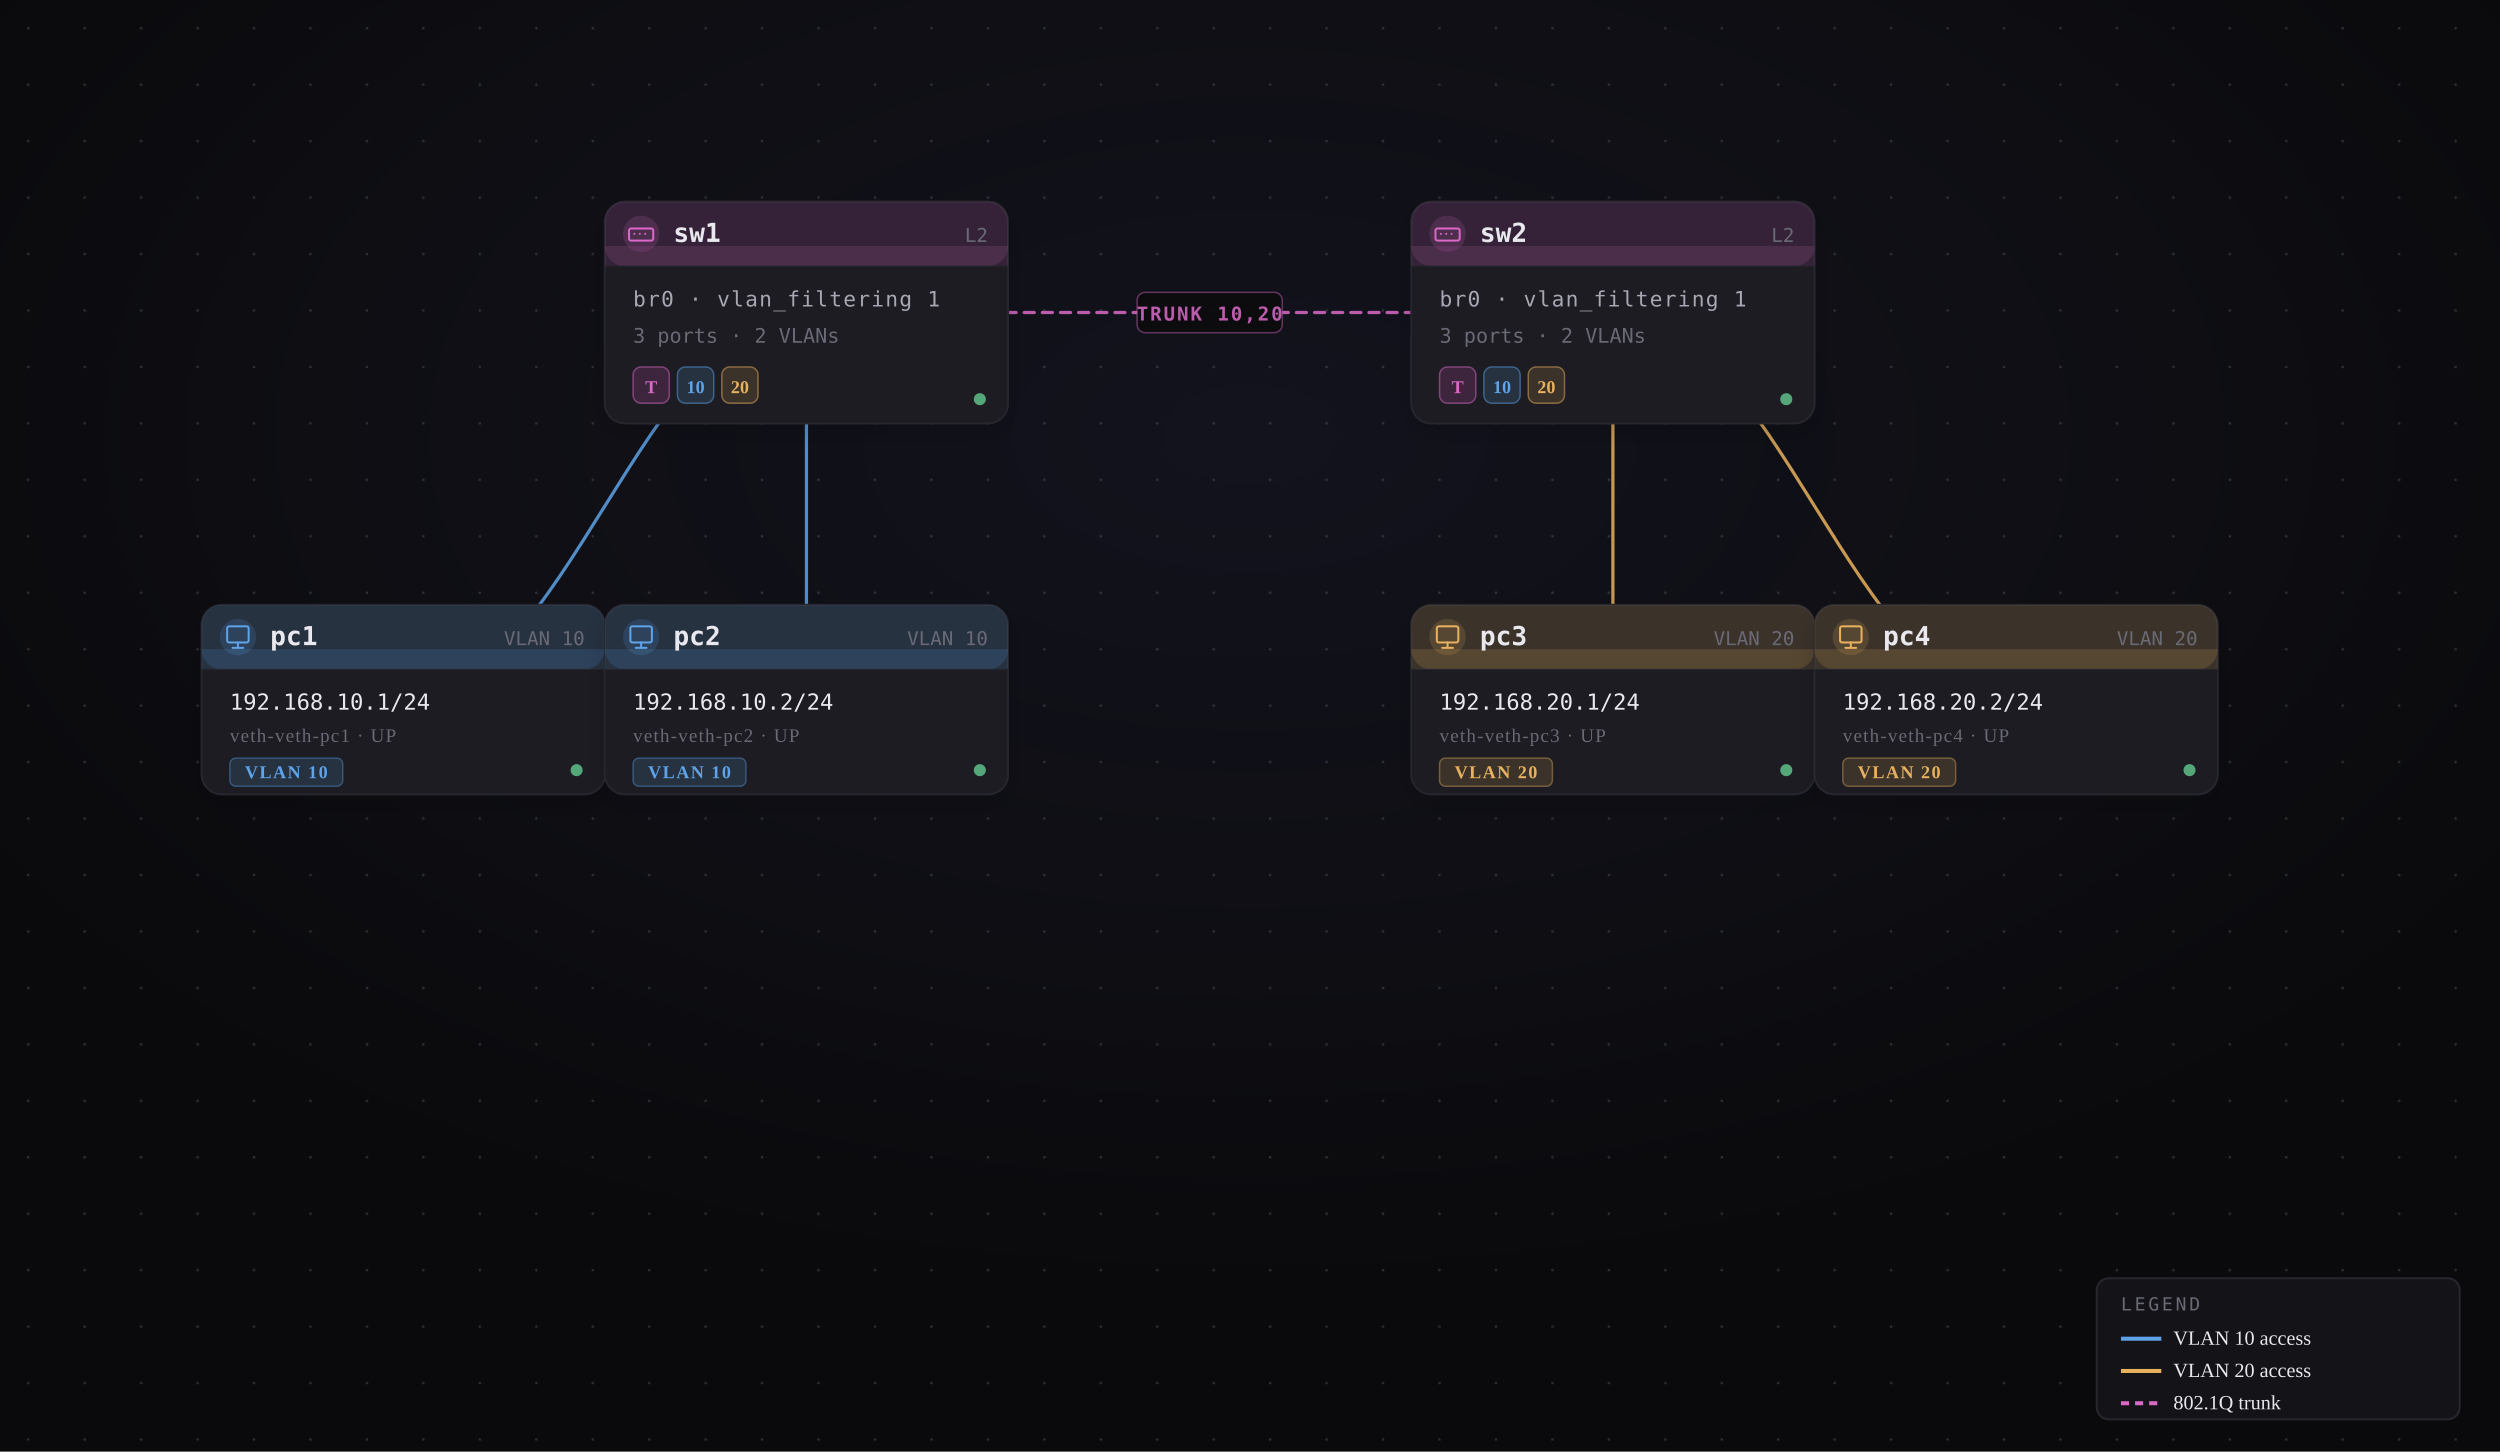
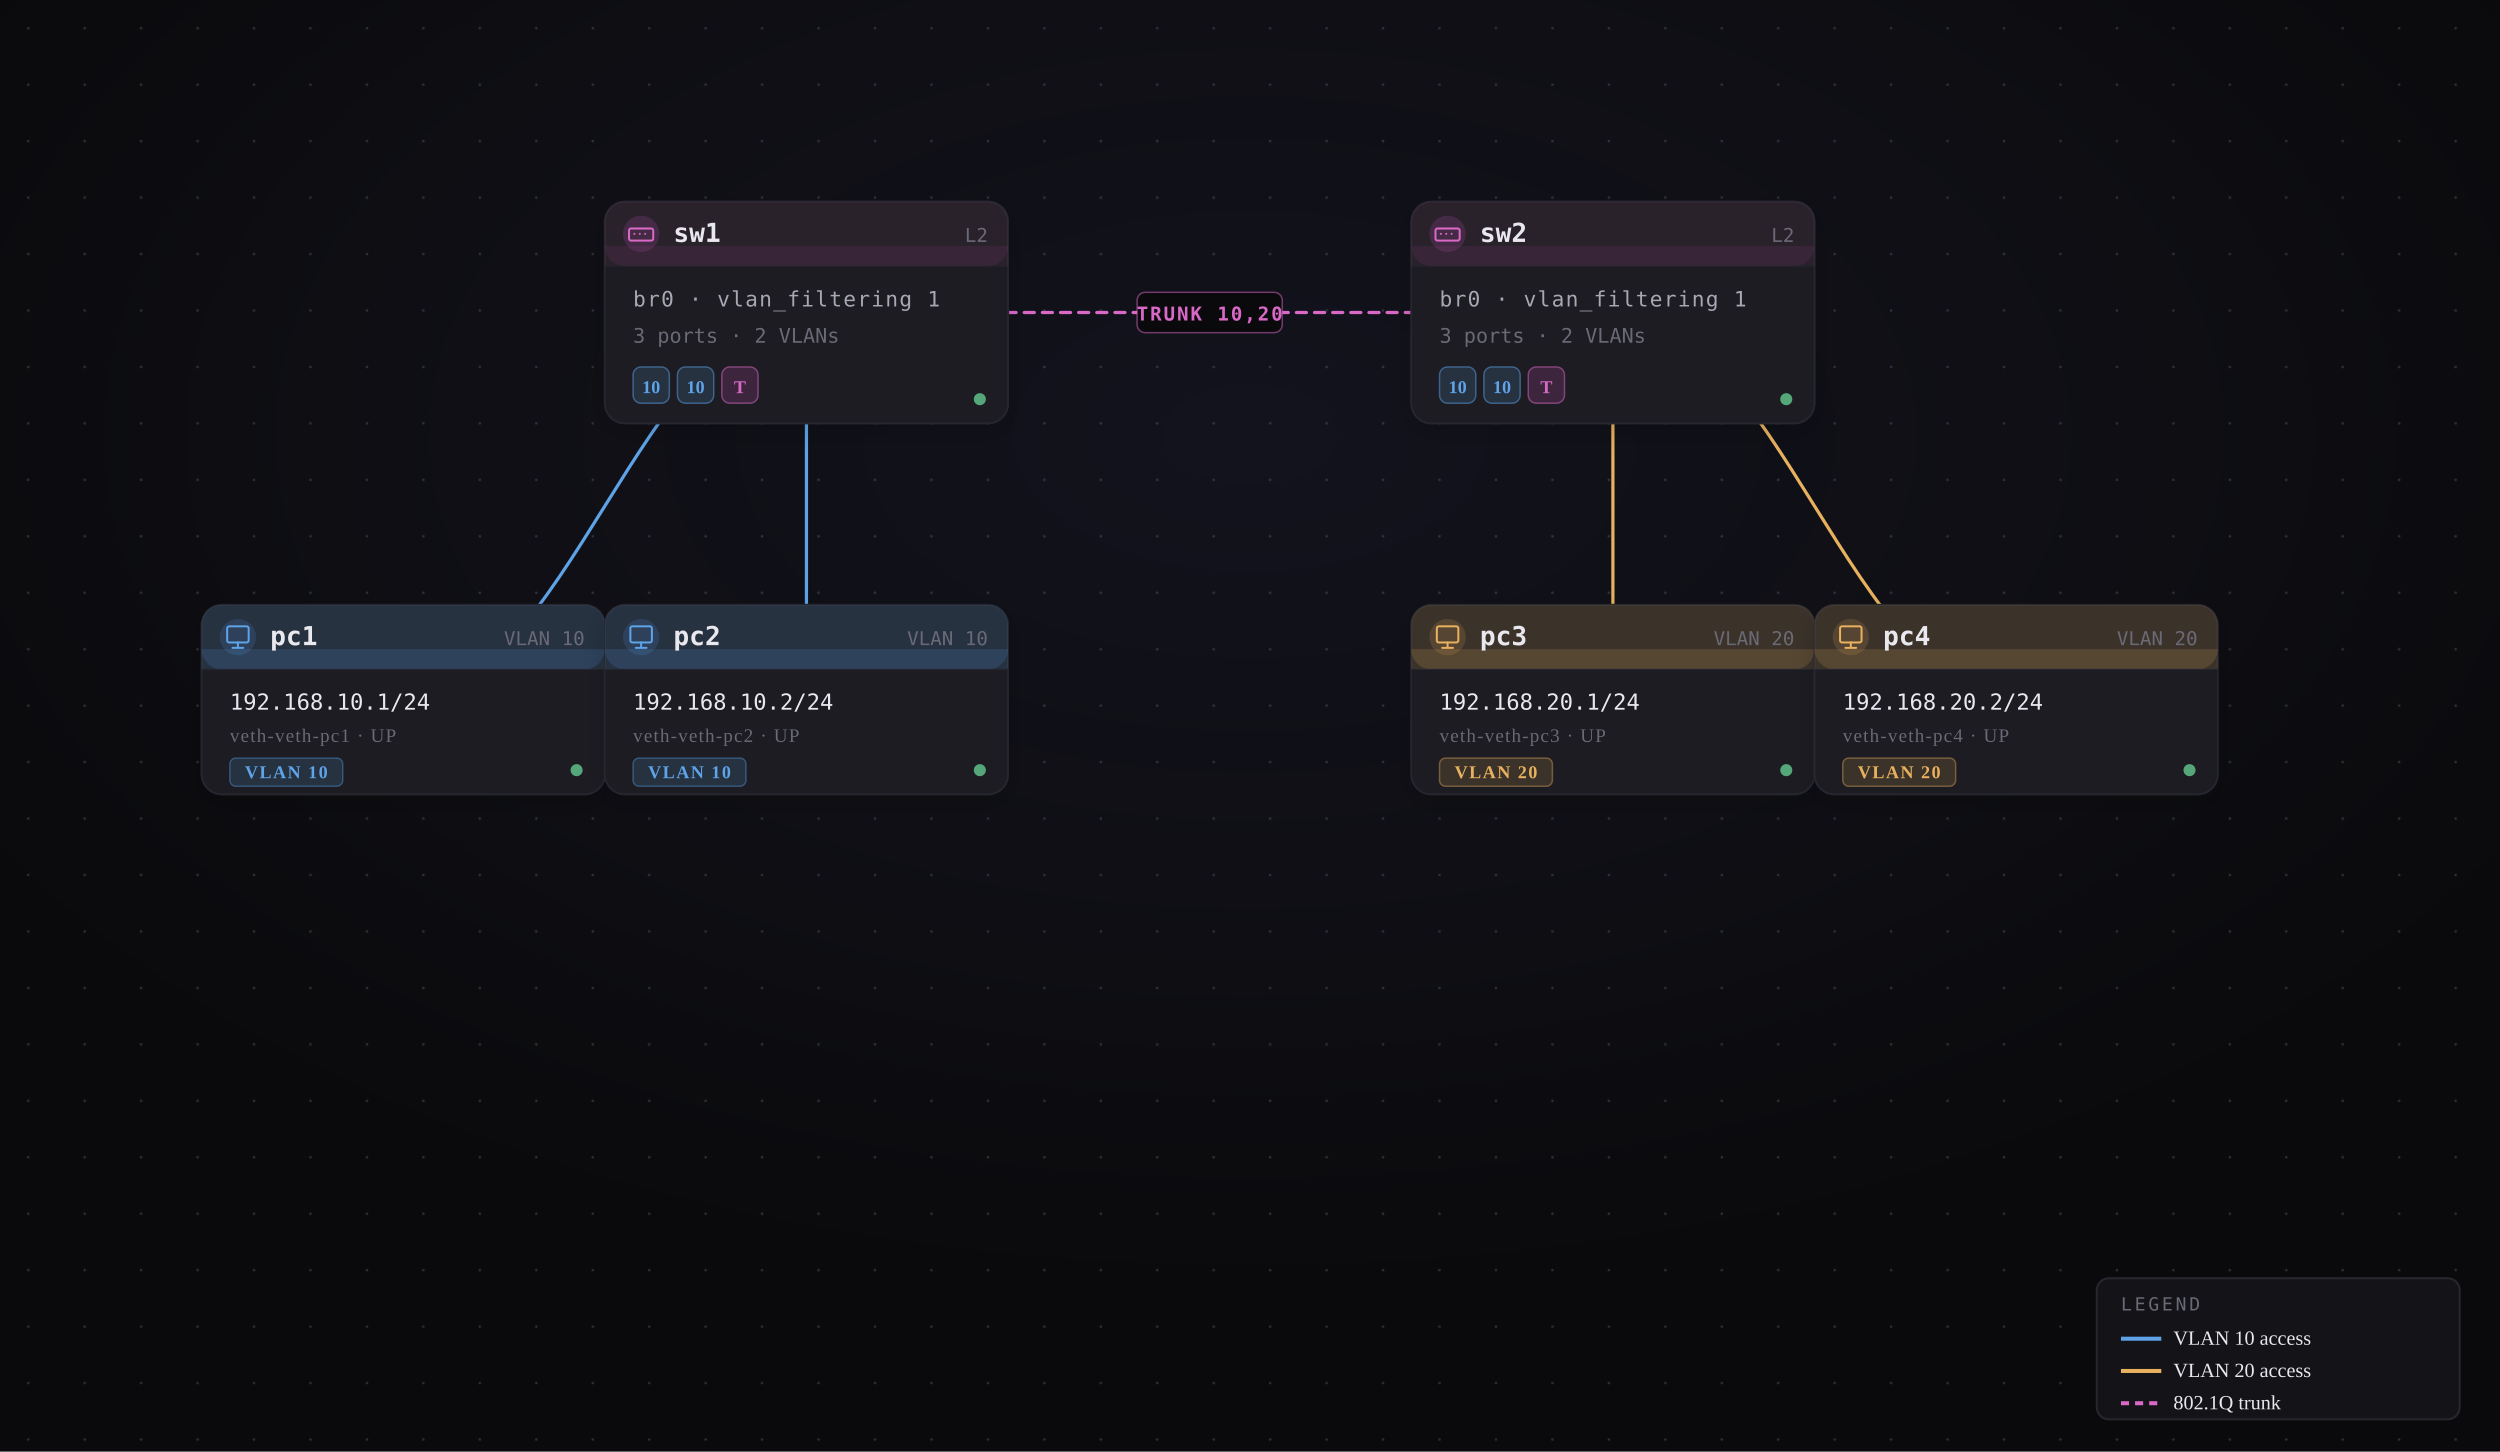
<svg viewBox="0 0 1240 720" preserveAspectRatio="xMidYMid meet" width="100%" height="100%" style="display: block; cursor: grab; user-select: none;">
  <defs>
    <pattern id="dot-grid" width="28" height="28" patternUnits="userSpaceOnUse">
      <circle cx="14" cy="14" r="0.7" fill="#44444d" opacity="0.55" />
    </pattern>
    <radialGradient id="canvas-spot" cx="50%" cy="30%" r="60%">
      <stop offset="0%" stop-color="#7b7ee8" stop-opacity="0.08" />
      <stop offset="100%" stop-color="#7b7ee8" stop-opacity="0" />
    </radialGradient>
    <filter id="node-shadow" x="-20%" y="-20%" width="140%" height="140%">
      <feGaussianBlur in="SourceAlpha" stdDeviation="8" />
      <feOffset dy="4" />
      <feComponentTransfer>
        <feFuncA type="linear" slope="0.5" />
      </feComponentTransfer>
      <feMerge>
        <feMergeNode />
        <feMergeNode in="SourceGraphic" />
      </feMerge>
    </filter>
  </defs>
  <rect width="1240" height="720" fill="#0a0a0c" />
  <rect width="1240" height="720" fill="url(#dot-grid)" />
  <rect width="1240" height="720" fill="url(#canvas-spot)" />
  <g transform="translate(0, 0) scale(1)">
-     <g opacity="0.85" style="transition: opacity 0.15s;">
-       <path d="M 400,155 C 320,155 280,347 200,347" fill="none" stroke="#5ea3e8" stroke-width="1.6" stroke-linecap="round" />
-       <circle cx="400" cy="155" r="3" fill="#5ea3e8" />
-       <circle cx="200" cy="347" r="3" fill="#5ea3e8" />
-     </g>
-     <g opacity="0.85" style="transition: opacity 0.15s;">
-       <path d="M 400,155 C 400,241.4 400,260.6 400,347" fill="none" stroke="#5ea3e8" stroke-width="1.6" stroke-linecap="round" />
-       <circle cx="400" cy="155" r="3" fill="#5ea3e8" />
-       <circle cx="400" cy="347" r="3" fill="#5ea3e8" />
-     </g>
-     <g opacity="0.85" style="transition: opacity 0.15s;">
-       <path d="M 400,155 C 560,155 640,155 800,155" fill="none" stroke="#d968c7" stroke-width="1.6" stroke-dasharray="5 4" stroke-linecap="round" />
-       <circle cx="400" cy="155" r="3" fill="#d968c7" />
-       <circle cx="800" cy="155" r="3" fill="#d968c7" />
-       <g transform="translate(600, 155)">
-         <rect x="-36" y="-10" width="72" height="20" rx="4" fill="#0a0a0c" stroke="#d968c7" stroke-width="0.75" stroke-opacity="0.5" />
-         <text x="0" y="4" text-anchor="middle" fill="#d968c7" font-size="9.5" font-weight="600" font-family="&quot;JetBrains Mono&quot;, &quot;SF Mono&quot;, ui-monospace, Menlo, monospace" letter-spacing="0.1em">TRUNK 10,20</text>
-       </g>
-     </g>
-     <g opacity="0.85" style="transition: opacity 0.15s;">
-       <path d="M 800,155 C 800,241.4 800,260.6 800,347" fill="none" stroke="#e8b15e" stroke-width="1.6" stroke-linecap="round" />
-       <circle cx="800" cy="155" r="3" fill="#e8b15e" />
-       <circle cx="800" cy="347" r="3" fill="#e8b15e" />
-     </g>
-     <g opacity="0.85" style="transition: opacity 0.15s;">
-       <path d="M 800,155 C 880,155 920,347 1000,347" fill="none" stroke="#e8b15e" stroke-width="1.6" stroke-linecap="round" />
-       <circle cx="800" cy="155" r="3" fill="#e8b15e" />
-       <circle cx="1000" cy="347" r="3" fill="#e8b15e" />
+     <g opacity="1" style="transition: opacity 0.15s;">
+       <g>
+         <path d="M 400,155 C 320,155 280,347 200,347" fill="none" stroke="#5ea3e8" stroke-width="1.6" stroke-linecap="round" />
+         <circle cx="400" cy="155" r="3" fill="#5ea3e8" />
+         <circle cx="200" cy="347" r="3" fill="#5ea3e8" />
+       </g>
+     </g>
+     <g opacity="1" style="transition: opacity 0.15s;">
+       <g>
+         <path d="M 400,155 C 400,241.4 400,260.6 400,347" fill="none" stroke="#5ea3e8" stroke-width="1.6" stroke-linecap="round" />
+         <circle cx="400" cy="155" r="3" fill="#5ea3e8" />
+         <circle cx="400" cy="347" r="3" fill="#5ea3e8" />
+       </g>
+     </g>
+     <g opacity="1" style="transition: opacity 0.15s;">
+       <g>
+         <path d="M 400,155 C 560,155 640,155 800,155" fill="none" stroke="#d968c7" stroke-width="1.6" stroke-dasharray="5 4" stroke-linecap="round" />
+         <circle cx="400" cy="155" r="3" fill="#d968c7" />
+         <circle cx="800" cy="155" r="3" fill="#d968c7" />
+         <g transform="translate(600, 155)">
+           <rect x="-36" y="-10" width="72" height="20" rx="4" fill="#0a0a0c" stroke="#d968c7" stroke-width="0.75" stroke-opacity="0.5" />
+           <text x="0" y="4" text-anchor="middle" fill="#d968c7" font-size="9.5" font-weight="600" font-family="&quot;JetBrains Mono&quot;, &quot;SF Mono&quot;, ui-monospace, Menlo, monospace" letter-spacing="0.1em">TRUNK 10,20</text>
+         </g>
+       </g>
+     </g>
+     <g opacity="1" style="transition: opacity 0.15s;">
+       <g>
+         <path d="M 800,155 C 800,241.4 800,260.6 800,347" fill="none" stroke="#e8b15e" stroke-width="1.6" stroke-linecap="round" />
+         <circle cx="800" cy="155" r="3" fill="#e8b15e" />
+         <circle cx="800" cy="347" r="3" fill="#e8b15e" />
+       </g>
+     </g>
+     <g opacity="1" style="transition: opacity 0.15s;">
+       <g>
+         <path d="M 800,155 C 880,155 920,347 1000,347" fill="none" stroke="#e8b15e" stroke-width="1.6" stroke-linecap="round" />
+         <circle cx="800" cy="155" r="3" fill="#e8b15e" />
+         <circle cx="1000" cy="347" r="3" fill="#e8b15e" />
+       </g>
    </g>
    <g data-node="ch01-ns-sw1" transform="translate(300, 100)" opacity="1" style="cursor: pointer; transition: opacity 0.15s; filter: drop-shadow(rgba(0, 0, 0, 0.15) 0px 4px 6px);">
      <rect x="0" y="0" width="200" height="110" rx="10" fill="#1a1a20" stroke="#26262e" stroke-width="1" />
-       <rect x="0" y="0" width="200" height="32" rx="10" fill="rgba(217,104,199,0.14)" />
-       <rect x="0" y="22" width="200" height="10" fill="rgba(217,104,199,0.14)" />
-       <line x1="0" y1="32" x2="200" y2="32" stroke="#26262e" stroke-width="0.5" />
-       <circle cx="18" cy="16" r="9" fill="#d968c7" fill-opacity="0.16" />
+       <rect x="0" y="0" width="200" height="32" rx="10" fill="rgba(217,104,199,0.08)" />
+       <rect x="0" y="22" width="200" height="10" fill="rgba(217,104,199,0.08)" />
+       <line x1="0" y1="32" x2="200" y2="32" stroke="#26262e" stroke-width="0.5" />
+       <circle cx="18" cy="16" r="9" fill="#d968c728" />
      <g transform="translate(10, 8)">
        <svg width="16" height="16" viewBox="0 0 24 24" fill="none" stroke="#d968c7" stroke-width="1.5" stroke-linecap="round" stroke-linejoin="round" style="flex-shrink: 0;">
          <rect x="3" y="8" width="18" height="9" rx="1.5" />
          <path d="M7 12h.01M11 12h.01M15 12h.01" />
        </svg>
      </g>
      <text x="34" y="20" fill="#e8e8ee" font-size="13" font-weight="600" font-family="&quot;JetBrains Mono&quot;, &quot;SF Mono&quot;, ui-monospace, Menlo, monospace">sw1</text>
      <text x="190" y="20" text-anchor="end" font-size="9.5" fill="#6a6a76" font-family="&quot;JetBrains Mono&quot;, &quot;SF Mono&quot;, ui-monospace, Menlo, monospace">L2</text>
      <circle cx="186" cy="98" r="3" fill="#5ec08a" opacity="0.85" />
      <text x="14" y="52" fill="#a8a8b4" font-size="10.5" font-family="&quot;JetBrains Mono&quot;, &quot;SF Mono&quot;, ui-monospace, Menlo, monospace" letter-spacing="0.06em">br0 · vlan_filtering 1</text>
      <text x="14" y="70" fill="#6a6a76" font-size="10" font-family="&quot;JetBrains Mono&quot;, &quot;SF Mono&quot;, ui-monospace, Menlo, monospace">3 ports · 2 VLANs</text>
      <g transform="translate(14, 82)">
        <g transform="translate(0, 0)">
+           <rect width="18" height="18" rx="4" fill="rgba(94,163,232,0.16)" stroke="#5ea3e8" stroke-width="0.75" stroke-opacity="0.5" />
+           <text x="9" y="13" text-anchor="middle" font-size="9" font-weight="600" fill="#5ea3e8">10</text>
+         </g>
+         <g transform="translate(22, 0)">
+           <rect width="18" height="18" rx="4" fill="rgba(94,163,232,0.16)" stroke="#5ea3e8" stroke-width="0.75" stroke-opacity="0.5" />
+           <text x="9" y="13" text-anchor="middle" font-size="9" font-weight="600" fill="#5ea3e8">10</text>
+         </g>
+         <g transform="translate(44, 0)">
          <rect width="18" height="18" rx="4" fill="rgba(217,104,199,0.18)" stroke="#d968c7" stroke-width="0.75" stroke-opacity="0.5" />
          <text x="9" y="13" text-anchor="middle" font-size="9" font-weight="600" fill="#d968c7">T</text>
        </g>
-         <g transform="translate(22, 0)">
-           <rect width="18" height="18" rx="4" fill="rgba(94,163,232,0.16)" stroke="#5ea3e8" stroke-width="0.75" stroke-opacity="0.5" />
-           <text x="9" y="13" text-anchor="middle" font-size="9" font-weight="600" fill="#5ea3e8">10</text>
-         </g>
-         <g transform="translate(44, 0)">
-           <rect width="18" height="18" rx="4" fill="rgba(232,177,94,0.16)" stroke="#e8b15e" stroke-width="0.75" stroke-opacity="0.5" />
-           <text x="9" y="13" text-anchor="middle" font-size="9" font-weight="600" fill="#e8b15e">20</text>
-         </g>
      </g>
    </g>
    <g data-node="ch01-ns-sw2" transform="translate(700, 100)" opacity="1" style="cursor: pointer; transition: opacity 0.15s; filter: drop-shadow(rgba(0, 0, 0, 0.15) 0px 4px 6px);">
      <rect x="0" y="0" width="200" height="110" rx="10" fill="#1a1a20" stroke="#26262e" stroke-width="1" />
-       <rect x="0" y="0" width="200" height="32" rx="10" fill="rgba(217,104,199,0.14)" />
-       <rect x="0" y="22" width="200" height="10" fill="rgba(217,104,199,0.14)" />
-       <line x1="0" y1="32" x2="200" y2="32" stroke="#26262e" stroke-width="0.5" />
-       <circle cx="18" cy="16" r="9" fill="#d968c7" fill-opacity="0.16" />
+       <rect x="0" y="0" width="200" height="32" rx="10" fill="rgba(217,104,199,0.08)" />
+       <rect x="0" y="22" width="200" height="10" fill="rgba(217,104,199,0.08)" />
+       <line x1="0" y1="32" x2="200" y2="32" stroke="#26262e" stroke-width="0.5" />
+       <circle cx="18" cy="16" r="9" fill="#d968c728" />
      <g transform="translate(10, 8)">
        <svg width="16" height="16" viewBox="0 0 24 24" fill="none" stroke="#d968c7" stroke-width="1.5" stroke-linecap="round" stroke-linejoin="round" style="flex-shrink: 0;">
          <rect x="3" y="8" width="18" height="9" rx="1.5" />
          <path d="M7 12h.01M11 12h.01M15 12h.01" />
        </svg>
      </g>
      <text x="34" y="20" fill="#e8e8ee" font-size="13" font-weight="600" font-family="&quot;JetBrains Mono&quot;, &quot;SF Mono&quot;, ui-monospace, Menlo, monospace">sw2</text>
      <text x="190" y="20" text-anchor="end" font-size="9.5" fill="#6a6a76" font-family="&quot;JetBrains Mono&quot;, &quot;SF Mono&quot;, ui-monospace, Menlo, monospace">L2</text>
      <circle cx="186" cy="98" r="3" fill="#5ec08a" opacity="0.85" />
      <text x="14" y="52" fill="#a8a8b4" font-size="10.5" font-family="&quot;JetBrains Mono&quot;, &quot;SF Mono&quot;, ui-monospace, Menlo, monospace" letter-spacing="0.06em">br0 · vlan_filtering 1</text>
      <text x="14" y="70" fill="#6a6a76" font-size="10" font-family="&quot;JetBrains Mono&quot;, &quot;SF Mono&quot;, ui-monospace, Menlo, monospace">3 ports · 2 VLANs</text>
      <g transform="translate(14, 82)">
        <g transform="translate(0, 0)">
+           <rect width="18" height="18" rx="4" fill="rgba(94,163,232,0.16)" stroke="#5ea3e8" stroke-width="0.75" stroke-opacity="0.5" />
+           <text x="9" y="13" text-anchor="middle" font-size="9" font-weight="600" fill="#5ea3e8">10</text>
+         </g>
+         <g transform="translate(22, 0)">
+           <rect width="18" height="18" rx="4" fill="rgba(94,163,232,0.16)" stroke="#5ea3e8" stroke-width="0.75" stroke-opacity="0.5" />
+           <text x="9" y="13" text-anchor="middle" font-size="9" font-weight="600" fill="#5ea3e8">10</text>
+         </g>
+         <g transform="translate(44, 0)">
          <rect width="18" height="18" rx="4" fill="rgba(217,104,199,0.18)" stroke="#d968c7" stroke-width="0.75" stroke-opacity="0.5" />
          <text x="9" y="13" text-anchor="middle" font-size="9" font-weight="600" fill="#d968c7">T</text>
        </g>
-         <g transform="translate(22, 0)">
-           <rect width="18" height="18" rx="4" fill="rgba(94,163,232,0.16)" stroke="#5ea3e8" stroke-width="0.75" stroke-opacity="0.5" />
-           <text x="9" y="13" text-anchor="middle" font-size="9" font-weight="600" fill="#5ea3e8">10</text>
-         </g>
-         <g transform="translate(44, 0)">
-           <rect width="18" height="18" rx="4" fill="rgba(232,177,94,0.16)" stroke="#e8b15e" stroke-width="0.75" stroke-opacity="0.5" />
-           <text x="9" y="13" text-anchor="middle" font-size="9" font-weight="600" fill="#e8b15e">20</text>
-         </g>
      </g>
    </g>
    <g data-node="ch01-ns-pc1" transform="translate(100, 300)" opacity="1" style="cursor: pointer; transition: opacity 0.15s; filter: drop-shadow(rgba(0, 0, 0, 0.15) 0px 4px 6px);">
      <rect x="0" y="0" width="200" height="94" rx="10" fill="#1a1a20" stroke="#26262e" stroke-width="1" />
      <rect x="0" y="0" width="200" height="32" rx="10" fill="rgba(94,163,232,0.16)" />
      <rect x="0" y="22" width="200" height="10" fill="rgba(94,163,232,0.16)" />
      <line x1="0" y1="32" x2="200" y2="32" stroke="#26262e" stroke-width="0.5" />
-       <circle cx="18" cy="16" r="9" fill="#5ea3e8" fill-opacity="0.16" />
+       <circle cx="18" cy="16" r="9" fill="#5ea3e828" />
      <g transform="translate(10, 8)">
        <svg width="16" height="16" viewBox="0 0 24 24" fill="none" stroke="#5ea3e8" stroke-width="1.5" stroke-linecap="round" stroke-linejoin="round" style="flex-shrink: 0;">
          <rect x="4" y="4" width="16" height="12" rx="1.5" />
          <path d="M8 20h8M12 16v4" />
        </svg>
      </g>
      <text x="34" y="20" fill="#e8e8ee" font-size="13" font-weight="600" font-family="&quot;JetBrains Mono&quot;, &quot;SF Mono&quot;, ui-monospace, Menlo, monospace">pc1</text>
      <text x="190" y="20" text-anchor="end" font-size="9.5" fill="#6a6a76" font-family="&quot;JetBrains Mono&quot;, &quot;SF Mono&quot;, ui-monospace, Menlo, monospace">VLAN 10</text>
      <circle cx="186" cy="82" r="3" fill="#5ec08a" opacity="0.85" />
      <text x="14" y="52" fill="#e8e8ee" font-size="11" font-family="&quot;JetBrains Mono&quot;, &quot;SF Mono&quot;, ui-monospace, Menlo, monospace">192.168.10.1/24</text>
      <text x="14" y="68" fill="#6a6a76" font-size="9.5" letter-spacing="0.06em">veth-veth-pc1 · UP</text>
      <rect x="14" y="76" width="56" height="14" rx="3" fill="rgba(94,163,232,0.16)" stroke="#5ea3e8" stroke-opacity="0.4" stroke-width="0.75" />
      <text x="42" y="86" text-anchor="middle" font-size="9" font-weight="600" letter-spacing="0.08em" fill="#5ea3e8">VLAN 10</text>
    </g>
    <g data-node="ch01-ns-pc2" transform="translate(300, 300)" opacity="1" style="cursor: pointer; transition: opacity 0.15s; filter: drop-shadow(rgba(0, 0, 0, 0.15) 0px 4px 6px);">
      <rect x="0" y="0" width="200" height="94" rx="10" fill="#1a1a20" stroke="#26262e" stroke-width="1" />
      <rect x="0" y="0" width="200" height="32" rx="10" fill="rgba(94,163,232,0.16)" />
      <rect x="0" y="22" width="200" height="10" fill="rgba(94,163,232,0.16)" />
      <line x1="0" y1="32" x2="200" y2="32" stroke="#26262e" stroke-width="0.5" />
-       <circle cx="18" cy="16" r="9" fill="#5ea3e8" fill-opacity="0.16" />
+       <circle cx="18" cy="16" r="9" fill="#5ea3e828" />
      <g transform="translate(10, 8)">
        <svg width="16" height="16" viewBox="0 0 24 24" fill="none" stroke="#5ea3e8" stroke-width="1.5" stroke-linecap="round" stroke-linejoin="round" style="flex-shrink: 0;">
          <rect x="4" y="4" width="16" height="12" rx="1.5" />
          <path d="M8 20h8M12 16v4" />
        </svg>
      </g>
      <text x="34" y="20" fill="#e8e8ee" font-size="13" font-weight="600" font-family="&quot;JetBrains Mono&quot;, &quot;SF Mono&quot;, ui-monospace, Menlo, monospace">pc2</text>
      <text x="190" y="20" text-anchor="end" font-size="9.5" fill="#6a6a76" font-family="&quot;JetBrains Mono&quot;, &quot;SF Mono&quot;, ui-monospace, Menlo, monospace">VLAN 10</text>
      <circle cx="186" cy="82" r="3" fill="#5ec08a" opacity="0.85" />
      <text x="14" y="52" fill="#e8e8ee" font-size="11" font-family="&quot;JetBrains Mono&quot;, &quot;SF Mono&quot;, ui-monospace, Menlo, monospace">192.168.10.2/24</text>
      <text x="14" y="68" fill="#6a6a76" font-size="9.5" letter-spacing="0.06em">veth-veth-pc2 · UP</text>
      <rect x="14" y="76" width="56" height="14" rx="3" fill="rgba(94,163,232,0.16)" stroke="#5ea3e8" stroke-opacity="0.4" stroke-width="0.75" />
      <text x="42" y="86" text-anchor="middle" font-size="9" font-weight="600" letter-spacing="0.08em" fill="#5ea3e8">VLAN 10</text>
    </g>
    <g data-node="ch01-ns-pc3" transform="translate(700, 300)" opacity="1" style="cursor: pointer; transition: opacity 0.15s; filter: drop-shadow(rgba(0, 0, 0, 0.15) 0px 4px 6px);">
      <rect x="0" y="0" width="200" height="94" rx="10" fill="#1a1a20" stroke="#26262e" stroke-width="1" />
      <rect x="0" y="0" width="200" height="32" rx="10" fill="rgba(232,177,94,0.16)" />
      <rect x="0" y="22" width="200" height="10" fill="rgba(232,177,94,0.16)" />
      <line x1="0" y1="32" x2="200" y2="32" stroke="#26262e" stroke-width="0.5" />
-       <circle cx="18" cy="16" r="9" fill="#e8b15e" fill-opacity="0.16" />
+       <circle cx="18" cy="16" r="9" fill="#e8b15e28" />
      <g transform="translate(10, 8)">
        <svg width="16" height="16" viewBox="0 0 24 24" fill="none" stroke="#e8b15e" stroke-width="1.5" stroke-linecap="round" stroke-linejoin="round" style="flex-shrink: 0;">
          <rect x="4" y="4" width="16" height="12" rx="1.5" />
          <path d="M8 20h8M12 16v4" />
        </svg>
      </g>
      <text x="34" y="20" fill="#e8e8ee" font-size="13" font-weight="600" font-family="&quot;JetBrains Mono&quot;, &quot;SF Mono&quot;, ui-monospace, Menlo, monospace">pc3</text>
      <text x="190" y="20" text-anchor="end" font-size="9.5" fill="#6a6a76" font-family="&quot;JetBrains Mono&quot;, &quot;SF Mono&quot;, ui-monospace, Menlo, monospace">VLAN 20</text>
      <circle cx="186" cy="82" r="3" fill="#5ec08a" opacity="0.85" />
      <text x="14" y="52" fill="#e8e8ee" font-size="11" font-family="&quot;JetBrains Mono&quot;, &quot;SF Mono&quot;, ui-monospace, Menlo, monospace">192.168.20.1/24</text>
      <text x="14" y="68" fill="#6a6a76" font-size="9.5" letter-spacing="0.06em">veth-veth-pc3 · UP</text>
      <rect x="14" y="76" width="56" height="14" rx="3" fill="rgba(232,177,94,0.16)" stroke="#e8b15e" stroke-opacity="0.4" stroke-width="0.75" />
      <text x="42" y="86" text-anchor="middle" font-size="9" font-weight="600" letter-spacing="0.08em" fill="#e8b15e">VLAN 20</text>
    </g>
    <g data-node="ch01-ns-pc4" transform="translate(900, 300)" opacity="1" style="cursor: pointer; transition: opacity 0.15s; filter: drop-shadow(rgba(0, 0, 0, 0.15) 0px 4px 6px);">
      <rect x="0" y="0" width="200" height="94" rx="10" fill="#1a1a20" stroke="#26262e" stroke-width="1" />
      <rect x="0" y="0" width="200" height="32" rx="10" fill="rgba(232,177,94,0.16)" />
      <rect x="0" y="22" width="200" height="10" fill="rgba(232,177,94,0.16)" />
      <line x1="0" y1="32" x2="200" y2="32" stroke="#26262e" stroke-width="0.5" />
-       <circle cx="18" cy="16" r="9" fill="#e8b15e" fill-opacity="0.16" />
+       <circle cx="18" cy="16" r="9" fill="#e8b15e28" />
      <g transform="translate(10, 8)">
        <svg width="16" height="16" viewBox="0 0 24 24" fill="none" stroke="#e8b15e" stroke-width="1.5" stroke-linecap="round" stroke-linejoin="round" style="flex-shrink: 0;">
          <rect x="4" y="4" width="16" height="12" rx="1.5" />
          <path d="M8 20h8M12 16v4" />
        </svg>
      </g>
      <text x="34" y="20" fill="#e8e8ee" font-size="13" font-weight="600" font-family="&quot;JetBrains Mono&quot;, &quot;SF Mono&quot;, ui-monospace, Menlo, monospace">pc4</text>
      <text x="190" y="20" text-anchor="end" font-size="9.5" fill="#6a6a76" font-family="&quot;JetBrains Mono&quot;, &quot;SF Mono&quot;, ui-monospace, Menlo, monospace">VLAN 20</text>
      <circle cx="186" cy="82" r="3" fill="#5ec08a" opacity="0.85" />
      <text x="14" y="52" fill="#e8e8ee" font-size="11" font-family="&quot;JetBrains Mono&quot;, &quot;SF Mono&quot;, ui-monospace, Menlo, monospace">192.168.20.2/24</text>
      <text x="14" y="68" fill="#6a6a76" font-size="9.5" letter-spacing="0.06em">veth-veth-pc4 · UP</text>
      <rect x="14" y="76" width="56" height="14" rx="3" fill="rgba(232,177,94,0.16)" stroke="#e8b15e" stroke-opacity="0.4" stroke-width="0.75" />
      <text x="42" y="86" text-anchor="middle" font-size="9" font-weight="600" letter-spacing="0.08em" fill="#e8b15e">VLAN 20</text>
    </g>
  </g>
  <g transform="translate(1040, 634)">
    <rect width="180" height="70" rx="6" fill="#141418" stroke="#26262e" stroke-width="1" />
    <text x="12" y="16" fill="#6a6a76" font-size="9" font-family="&quot;JetBrains Mono&quot;, &quot;SF Mono&quot;, ui-monospace, Menlo, monospace" letter-spacing="0.15em">LEGEND</text>
    <line x1="12" y1="30" x2="32" y2="30" stroke="#5ea3e8" stroke-width="2" />
    <text x="38" y="33" font-size="10" fill="#e8e8ee">VLAN 10 access</text>
    <line x1="12" y1="46" x2="32" y2="46" stroke="#e8b15e" stroke-width="2" />
    <text x="38" y="49" font-size="10" fill="#e8e8ee">VLAN 20 access</text>
    <line x1="12" y1="62" x2="32" y2="62" stroke="#d968c7" stroke-width="2" stroke-dasharray="4 3" />
    <text x="38" y="65" font-size="10" fill="#e8e8ee">802.1Q trunk</text>
  </g>
</svg>
